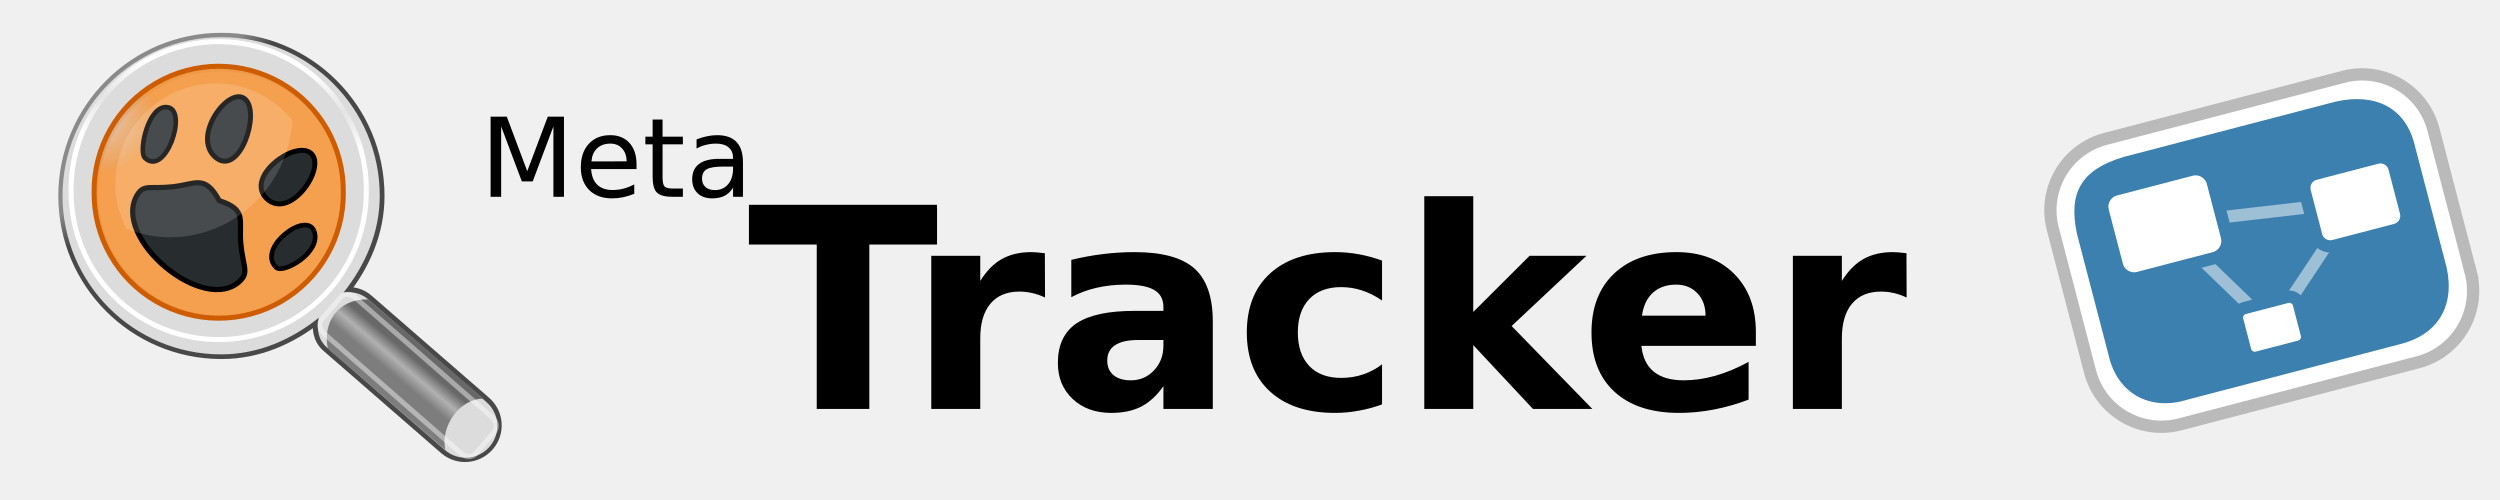
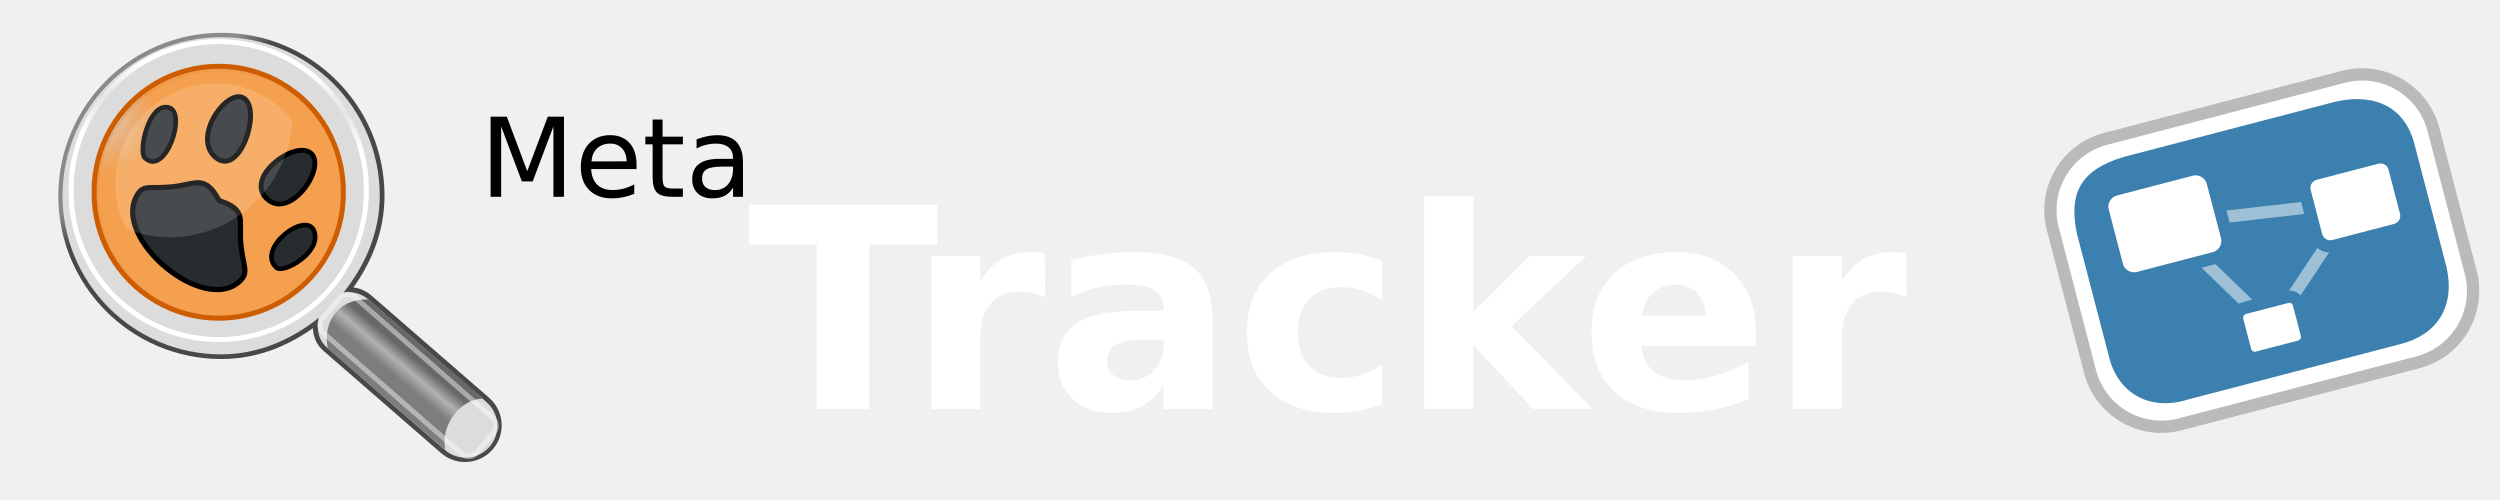
<svg xmlns="http://www.w3.org/2000/svg" xmlns:xlink="http://www.w3.org/1999/xlink" width="500" height="100" id="svg2446" version="1.0">
  <defs id="defs2448">
    <linearGradient id="linearGradient4467">
      <stop id="stop4469" offset="0" style="stop-color:#ffffff;stop-opacity:1;" />
      <stop id="stop4471" offset="1" style="stop-color:#ffffff;stop-opacity:0.248;" />
    </linearGradient>
    <radialGradient xlink:href="#linearGradient4467" id="radialGradient3049" gradientUnits="userSpaceOnUse" gradientTransform="matrix(1.209072,0,0,1.050133,-13.46421,-7.95869)" cx="15.414" cy="13.078" fx="15.414" fy="13.078" r="6.656" />
    <linearGradient id="linearGradient4454">
      <stop id="stop4456" offset="0" style="stop-color:#ce5c00;stop-opacity:0.208" />
      <stop id="stop4458" offset="1" style="stop-color:#f57900;stop-opacity:0.676" />
    </linearGradient>
    <radialGradient xlink:href="#linearGradient4454" id="radialGradient3044" gradientUnits="userSpaceOnUse" cx="18.241" cy="21.818" fx="18.241" fy="21.818" r="8.309" gradientTransform="matrix(0.46629,0,0,0.46629,0.9854561,3.17893)" />
    <linearGradient id="linearGradient4487">
      <stop id="stop4489" offset="0" style="stop-color:#ffffff;stop-opacity:1;" />
      <stop id="stop4491" offset="1" style="stop-color:#ffffff;stop-opacity:0;" />
    </linearGradient>
    <radialGradient xlink:href="#linearGradient4487" id="radialGradient3042" gradientUnits="userSpaceOnUse" gradientTransform="matrix(0.46629,0,0,0.1109621,-13.52645,-0.1556376)" cx="24.13" cy="37.968" fx="24.13" fy="37.968" r="16.529" />
    <linearGradient id="linearGradient2366">
      <stop style="stop-color:#ffffff;stop-opacity:1;" offset="0" id="stop2368" />
      <stop id="stop2374" offset="0.5" style="stop-color:#ffffff;stop-opacity:0.219;" />
      <stop style="stop-color:#ffffff;stop-opacity:1;" offset="1" id="stop2370" />
    </linearGradient>
    <linearGradient xlink:href="#linearGradient2366" id="linearGradient3040" gradientUnits="userSpaceOnUse" x1="18.293" y1="13.602" x2="17.501" y2="25.743" gradientTransform="matrix(0.46629,0,0,0.46629,-9.2777701e-2,2.659941)" />
    <linearGradient id="linearGradient4440">
      <stop id="stop4442" offset="0" style="stop-color:#7d7d7d;stop-opacity:1;" />
      <stop style="stop-color:#b1b1b1;stop-opacity:1;" offset="0.5" id="stop4448" />
      <stop id="stop4444" offset="1" style="stop-color:#686868;stop-opacity:1;" />
    </linearGradient>
    <linearGradient xlink:href="#linearGradient4440" id="linearGradient3056" gradientUnits="userSpaceOnUse" gradientTransform="matrix(0.6223072,0,0,0.6021164,-5.030938,-2.605525)" x1="30.656" y1="34" x2="33.219" y2="31.062" />
    <linearGradient id="linearGradient2846">
      <stop style="stop-color:#8a8a8a;stop-opacity:1;" offset="0" id="stop2848" />
      <stop style="stop-color:#484848;stop-opacity:1;" offset="1" id="stop2850" />
    </linearGradient>
    <linearGradient xlink:href="#linearGradient2846" id="linearGradient3060" gradientUnits="userSpaceOnUse" x1="27.366" y1="26.58" x2="31.336" y2="30.558" gradientTransform="matrix(0.46629,0,0,0.46629,-1.779106,0.8733049)" />
    <linearGradient id="linearGradient4477">
      <stop id="stop4479" offset="0" style="stop-color:#000000;stop-opacity:1;" />
      <stop id="stop4481" offset="1" style="stop-color:#000000;stop-opacity:0;" />
    </linearGradient>
    <radialGradient xlink:href="#linearGradient4477" id="radialGradient3034" gradientUnits="userSpaceOnUse" gradientTransform="matrix(0.46629,0,0,0.1109621,2.705625,19.73525)" cx="24.13" cy="37.968" fx="24.13" fy="37.968" r="16.529" />
  </defs>
  <g id="layer1">
    <g id="g2402" transform="matrix(2.144588,0,0,2.144588,3.980061,-1.016433)">
      <path style="opacity:0.171;color:#000000;fill:url(#radialGradient3034);fill-opacity:1;fill-rule:evenodd;stroke:none;stroke-width:1;stroke-linecap:round;stroke-linejoin:miter;marker:none;marker-start:none;marker-mid:none;marker-end:none;stroke-miterlimit:10;stroke-dasharray:none;stroke-dashoffset:0;stroke-opacity:1;visibility:visible;display:inline;overflow:visible" id="path4475" d="M 40.659 37.968 A 16.529 3.933 0 1 1  7.601,37.968 A 16.529 3.933 0 1 1  40.659 37.968 z" transform="matrix(1.446431,0,0,1.51999,-10.80992,-16.89523)" />
      <path id="path2844" d="M 18.792,4 C 10.653,4 4.047,10.606 4.047,18.745 C 4.047,26.884 10.653,33.49 18.792,33.49 C 22.272,33.49 25.343,32.105 27.866,30.087 C 27.661,31.094 27.788,32.122 28.622,32.847 L 39.586,42.374 C 40.82,43.446 42.674,43.305 43.745,42.072 C 44.816,40.838 44.676,38.984 43.442,37.913 L 32.478,28.386 C 31.807,27.802 30.986,27.63 30.172,27.743 C 32.159,25.23 33.537,22.194 33.537,18.745 C 33.537,10.606 26.931,4 18.792,4 z M 18.717,5.226 C 26.356,5.226 32.008,10.015 32.008,18.518 C 32.008,27.193 26.192,31.81 18.717,31.81 C 11.414,31.81 5.425,26.332 5.425,18.518 C 5.425,10.534 11.249,5.226 18.717,5.226 z " style="color:#000000;fill:#dcdcdc;fill-opacity:1;fill-rule:evenodd;stroke:url(#linearGradient3060);stroke-width:0.933;stroke-linecap:round;stroke-linejoin:miter;marker:none;marker-start:none;marker-mid:none;marker-end:none;stroke-miterlimit:10;stroke-dasharray:none;stroke-dashoffset:0;stroke-opacity:1;visibility:visible;display:inline;overflow:visible" />
      <path style="color:#000000;fill:#dcdcdc;fill-opacity:1;fill-rule:evenodd;stroke:none;stroke-width:1;stroke-linecap:round;stroke-linejoin:miter;marker:none;marker-start:none;marker-mid:none;marker-end:none;stroke-miterlimit:10;stroke-dasharray:none;stroke-dashoffset:0;stroke-opacity:1;visibility:visible;display:inline;overflow:visible" d="M 18.768,3.937 C 10.602,3.937 3.975,10.564 3.975,18.729 C 3.975,26.895 10.602,33.522 18.768,33.522 C 22.258,33.522 25.34,32.133 27.871,30.108 C 27.665,31.118 27.792,32.15 28.629,32.877 L 39.629,42.435 C 40.866,43.51 42.726,43.369 43.801,42.132 C 44.876,40.894 44.735,39.034 43.497,37.959 L 32.498,28.401 C 31.824,27.816 31,27.643 30.184,27.756 C 32.177,25.236 33.56,22.19 33.56,18.729 C 33.56,10.564 26.933,3.937 18.768,3.937 z M 18.692,7.123 C 24.973,7.123 30.07,12.221 30.07,18.502 C 30.07,24.783 24.973,29.881 18.692,29.881 C 12.411,29.881 7.313,24.783 7.313,18.502 C 7.313,12.221 12.411,7.123 18.692,7.123 z " id="path4430" />
      <path style="color:#000000;fill:url(#linearGradient3056);fill-opacity:1;fill-rule:evenodd;stroke:none;stroke-width:1;stroke-linecap:round;stroke-linejoin:miter;marker:none;marker-start:none;marker-mid:none;marker-end:none;stroke-miterlimit:10;stroke-dasharray:none;stroke-dashoffset:0;stroke-opacity:1;visibility:visible;display:inline;overflow:visible" d="M 39.672,42.434 C 39.193,40.161 41.069,37.623 43.256,37.646 C 43.256,37.646 32.495,28.388 32.495,28.388 C 29.551,28.331 28.226,30.66 28.718,32.988 L 39.672,42.434 z " id="path4438" />
      <path style="color:#000000;fill:none;fill-opacity:1;fill-rule:evenodd;stroke:url(#linearGradient3040);stroke-width:0.374;stroke-linecap:round;stroke-linejoin:miter;marker:none;marker-start:none;marker-mid:none;marker-end:none;stroke-miterlimit:10;stroke-dasharray:none;stroke-dashoffset:0;stroke-opacity:1;visibility:visible;display:inline;overflow:visible" id="path4450" d="M 28.549 18.92 A 11.049 11.049 0 1 1  6.452,18.92 A 11.049 11.049 0 1 1  28.549 18.92 z" transform="matrix(1.245743,0,0,1.245743,-3.260733,-5.320587)" />
      <path transform="matrix(0.497764,0,0,0.609621,9.138139,16.47574)" d="M 40.659 37.968 A 16.529 3.933 0 1 1  7.601,37.968 A 16.529 3.933 0 1 1  40.659 37.968 z" id="path4485" style="color:#000000;fill:url(#radialGradient3042);fill-opacity:1;fill-rule:evenodd;stroke:none;stroke-width:1;stroke-linecap:round;stroke-linejoin:miter;marker:none;marker-start:none;marker-mid:none;marker-end:none;stroke-miterlimit:10;stroke-dasharray:none;stroke-dashoffset:0;stroke-opacity:1;visibility:visible;display:inline;overflow:visible" />
      <rect style="opacity:0.433;color:#000000;fill:none;fill-opacity:1;fill-rule:evenodd;stroke:#ffffff;stroke-width:0.466;stroke-linecap:round;stroke-linejoin:miter;marker:none;marker-start:none;marker-mid:none;marker-end:none;stroke-miterlimit:10;stroke-dasharray:none;stroke-dashoffset:0;stroke-opacity:1;visibility:visible;display:inline;overflow:visible" id="rect4495" width="19.048" height="4.44" x="41.054" y="0.677" rx="0.996" ry="0.88" transform="matrix(0.752986,0.658037,-0.648902,0.760872,0,0)" />
      <path style="color:#000000;fill:url(#radialGradient3044);fill-opacity:1;fill-rule:evenodd;stroke:#ce5c00;stroke-width:0.333;stroke-linecap:round;stroke-linejoin:miter;marker:none;marker-start:none;marker-mid:none;marker-end:none;stroke-miterlimit:10;stroke-dashoffset:0;stroke-opacity:1;visibility:visible" id="path4452" d="M 25.898 18.478 A 8.309 8.309 0 1 1  9.281,18.478 A 8.309 8.309 0 1 1  25.898 18.478 z" transform="matrix(1.398614,0,0,1.398614,-6.059725,-7.442512)" />
      <path id="path2116" d="M 27.167,14.789 C 25.733,13.443 20.883,16.995 23.034,19.014 C 25.184,21.033 28.601,16.135 27.167,14.789 z " style="fill:#272c2e;fill-opacity:1;fill-rule:evenodd;stroke:#000000;stroke-width:0.459px;stroke-linecap:butt;stroke-linejoin:miter;stroke-opacity:1" />
      <path id="path2118" d="M 23.926,25.434 C 24.573,26.022 28.164,24.011 27.443,22.037 C 26.722,20.062 21.984,23.668 23.926,25.434 z " style="fill:#272c2e;fill-opacity:1;fill-rule:evenodd;stroke:#000000;stroke-width:0.431px;stroke-linecap:butt;stroke-linejoin:miter;stroke-opacity:1" />
      <path id="path3032" d="M 21.004,9.717 C 22.488,11.022 20.436,17.079 18.21,15.121 C 15.984,13.162 19.52,8.411 21.004,9.717 z " style="fill:#272c2e;fill-opacity:1;fill-rule:evenodd;stroke:#000000;stroke-width:0.46px;stroke-linecap:butt;stroke-linejoin:miter;stroke-opacity:1" />
      <path id="path3034" d="M 11.657,15.2 C 11.023,14.594 12.003,10.096 13.833,10.488 C 15.663,10.88 13.558,17.019 11.657,15.2 z " style="fill:#272c2e;fill-opacity:1;fill-rule:evenodd;stroke:#000000;stroke-width:0.433px;stroke-linecap:butt;stroke-linejoin:miter;stroke-opacity:1" />
      <path id="path2097" d="M 10.974,18.602 C 8.431,22.619 17.229,29.979 20.572,26.632 C 21.356,25.846 20.808,25.294 20.607,23.248 C 20.388,21.017 21.241,20.041 18.587,19.186 C 17.242,16.695 16.389,17.671 14.209,17.895 C 12.134,18.108 11.571,17.66 10.974,18.602 z " style="fill:#272c2e;fill-opacity:1;fill-rule:evenodd;stroke:#000000;stroke-width:0.484px;stroke-linecap:butt;stroke-linejoin:miter;stroke-opacity:1" />
      <path style="opacity:0.601;color:#000000;fill:url(#radialGradient3049);fill-opacity:1;fill-rule:evenodd;stroke:none;stroke-width:1;stroke-linecap:round;stroke-linejoin:miter;marker:none;marker-start:none;marker-mid:none;marker-end:none;stroke-miterlimit:10;stroke-dasharray:none;stroke-dashoffset:0;stroke-opacity:1;visibility:visible;display:inline;overflow:visible" d="M 18.322,8.253 C 13.114,8.253 8.897,12.47 8.897,17.678 C 8.897,19.182 9.317,20.565 9.944,21.828 C 11.197,22.289 12.527,22.603 13.939,22.603 C 20.11,22.603 25.038,17.742 25.419,11.666 C 23.688,9.621 21.209,8.253 18.322,8.253 z " id="path4462" />
    </g>
    <g id="g2812" transform="translate(0,13.10037)">
      <text id="text2499" y="26.259" x="95.964" style="font-size:22px;font-style:normal;font-variant:normal;font-weight:normal;font-stretch:normal;text-align:start;line-height:125%;writing-mode:lr-tb;text-anchor:start;fill:#000000;fill-opacity:1;stroke:none;stroke-width:1pt;stroke-linecap:butt;stroke-linejoin:miter;stroke-opacity:1;font-family:Bitstream Vera Sans" xml:space="preserve">
        <tspan y="26.259" x="95.964" id="tspan2501">Meta</tspan>
      </text>
-       <text id="text2503" y="68.685" x="149.503" style="font-size:56px;font-style:normal;font-variant:normal;font-weight:bold;font-stretch:normal;text-align:start;line-height:125%;writing-mode:lr-tb;text-anchor:start;fill:#000000;fill-opacity:1;stroke:none;stroke-width:1pt;stroke-linecap:butt;stroke-linejoin:miter;stroke-opacity:1;font-family:Bitstream Vera Sans" xml:space="preserve">
+       <text id="text2503" y="68.685" x="149.503" style="font-size:56px;font-style:normal;font-variant:normal;font-weight:bold;font-stretch:normal;text-align:start;line-height:125%;writing-mode:lr-tb;text-anchor:start;fill:#ffffff;fill-opacity:1;stroke:none;stroke-width:1pt;stroke-linecap:butt;stroke-linejoin:miter;stroke-opacity:1;font-family:Bitstream Vera Sans" xml:space="preserve">
        <tspan y="68.685" x="149.503" id="tspan2505">Tracker</tspan>
      </text>
    </g>
    <g id="g862" style="fill:#ffffff;stroke:#3b80ae;stroke-width:2.459" transform="translate(408.8664,13.66273)">
      <g id="g864">
        <path id="path866" style="stroke:#bababa" d="M 85.277,40.796 C 87.335,48.68 82.61,56.738 74.726,58.795 L 27.143,71.21 C 19.259,73.267 11.2,68.543 9.143,60.658 L 1.695,32.108 C -0.362,24.224 4.362,16.166 12.246,14.109 L 59.83,1.695 C 67.714,-0.362 75.772,4.362 77.829,12.246 L 85.278,40.796 L 85.277,40.796 z " />
        <path id="path868" style="fill:#3b80ae;stroke:none" d="M 80.444,39.778 C 82.193,47.632 78.628,53.399 70.94,55.225 L 28.704,66.245 C 21.135,68.641 14.615,65.064 12.866,57.409 L 6.53,33.127 C 4.781,24.982 7.239,20.238 16.033,17.68 L 58.27,6.661 C 66.414,4.835 72.359,8.024 74.108,15.496 L 80.444,39.778 L 80.444,39.778 z " />
      </g>
      <path id="path871" style="opacity:0.5;fill:none;stroke:#ffffff" d="M 45.542,51.793 L 24.104,31.102 L 62.204,26.709 L 45.542,51.793 z " />
      <path id="path873" d="M 72.325,28.769 C 72.73,30.319 71.8,31.905 70.25,32.31 L 57.919,35.527 C 56.368,35.931 54.782,35.002 54.377,33.451 L 52.082,24.65 C 51.677,23.099 52.606,21.513 54.158,21.108 L 66.488,17.891 C 68.039,17.486 69.625,18.416 70.03,19.967 L 72.325,28.768 L 72.325,28.769 z " />
      <path id="path875" d="M 36.51,33.625 C 37.006,35.525 35.865,37.469 33.965,37.965 L 18.853,41.908 C 16.952,42.404 15.008,41.264 14.513,39.364 L 11.699,28.578 C 11.203,26.677 12.343,24.734 14.243,24.238 L 29.356,20.296 C 31.257,19.8 33.201,20.939 33.696,22.84 L 36.51,33.626 L 36.51,33.625 z " />
      <path id="path877" d="M 52.493,53.208 C 52.771,54.273 52.133,55.362 51.068,55.64 L 42.6,57.848 C 41.536,58.125 40.447,57.488 40.169,56.422 L 38.592,50.379 C 38.315,49.315 38.952,48.226 40.017,47.947 L 48.485,45.738 C 49.549,45.461 50.639,46.099 50.916,47.164 L 52.493,53.207 L 52.493,53.208 z " />
    </g>
  </g>
</svg>
